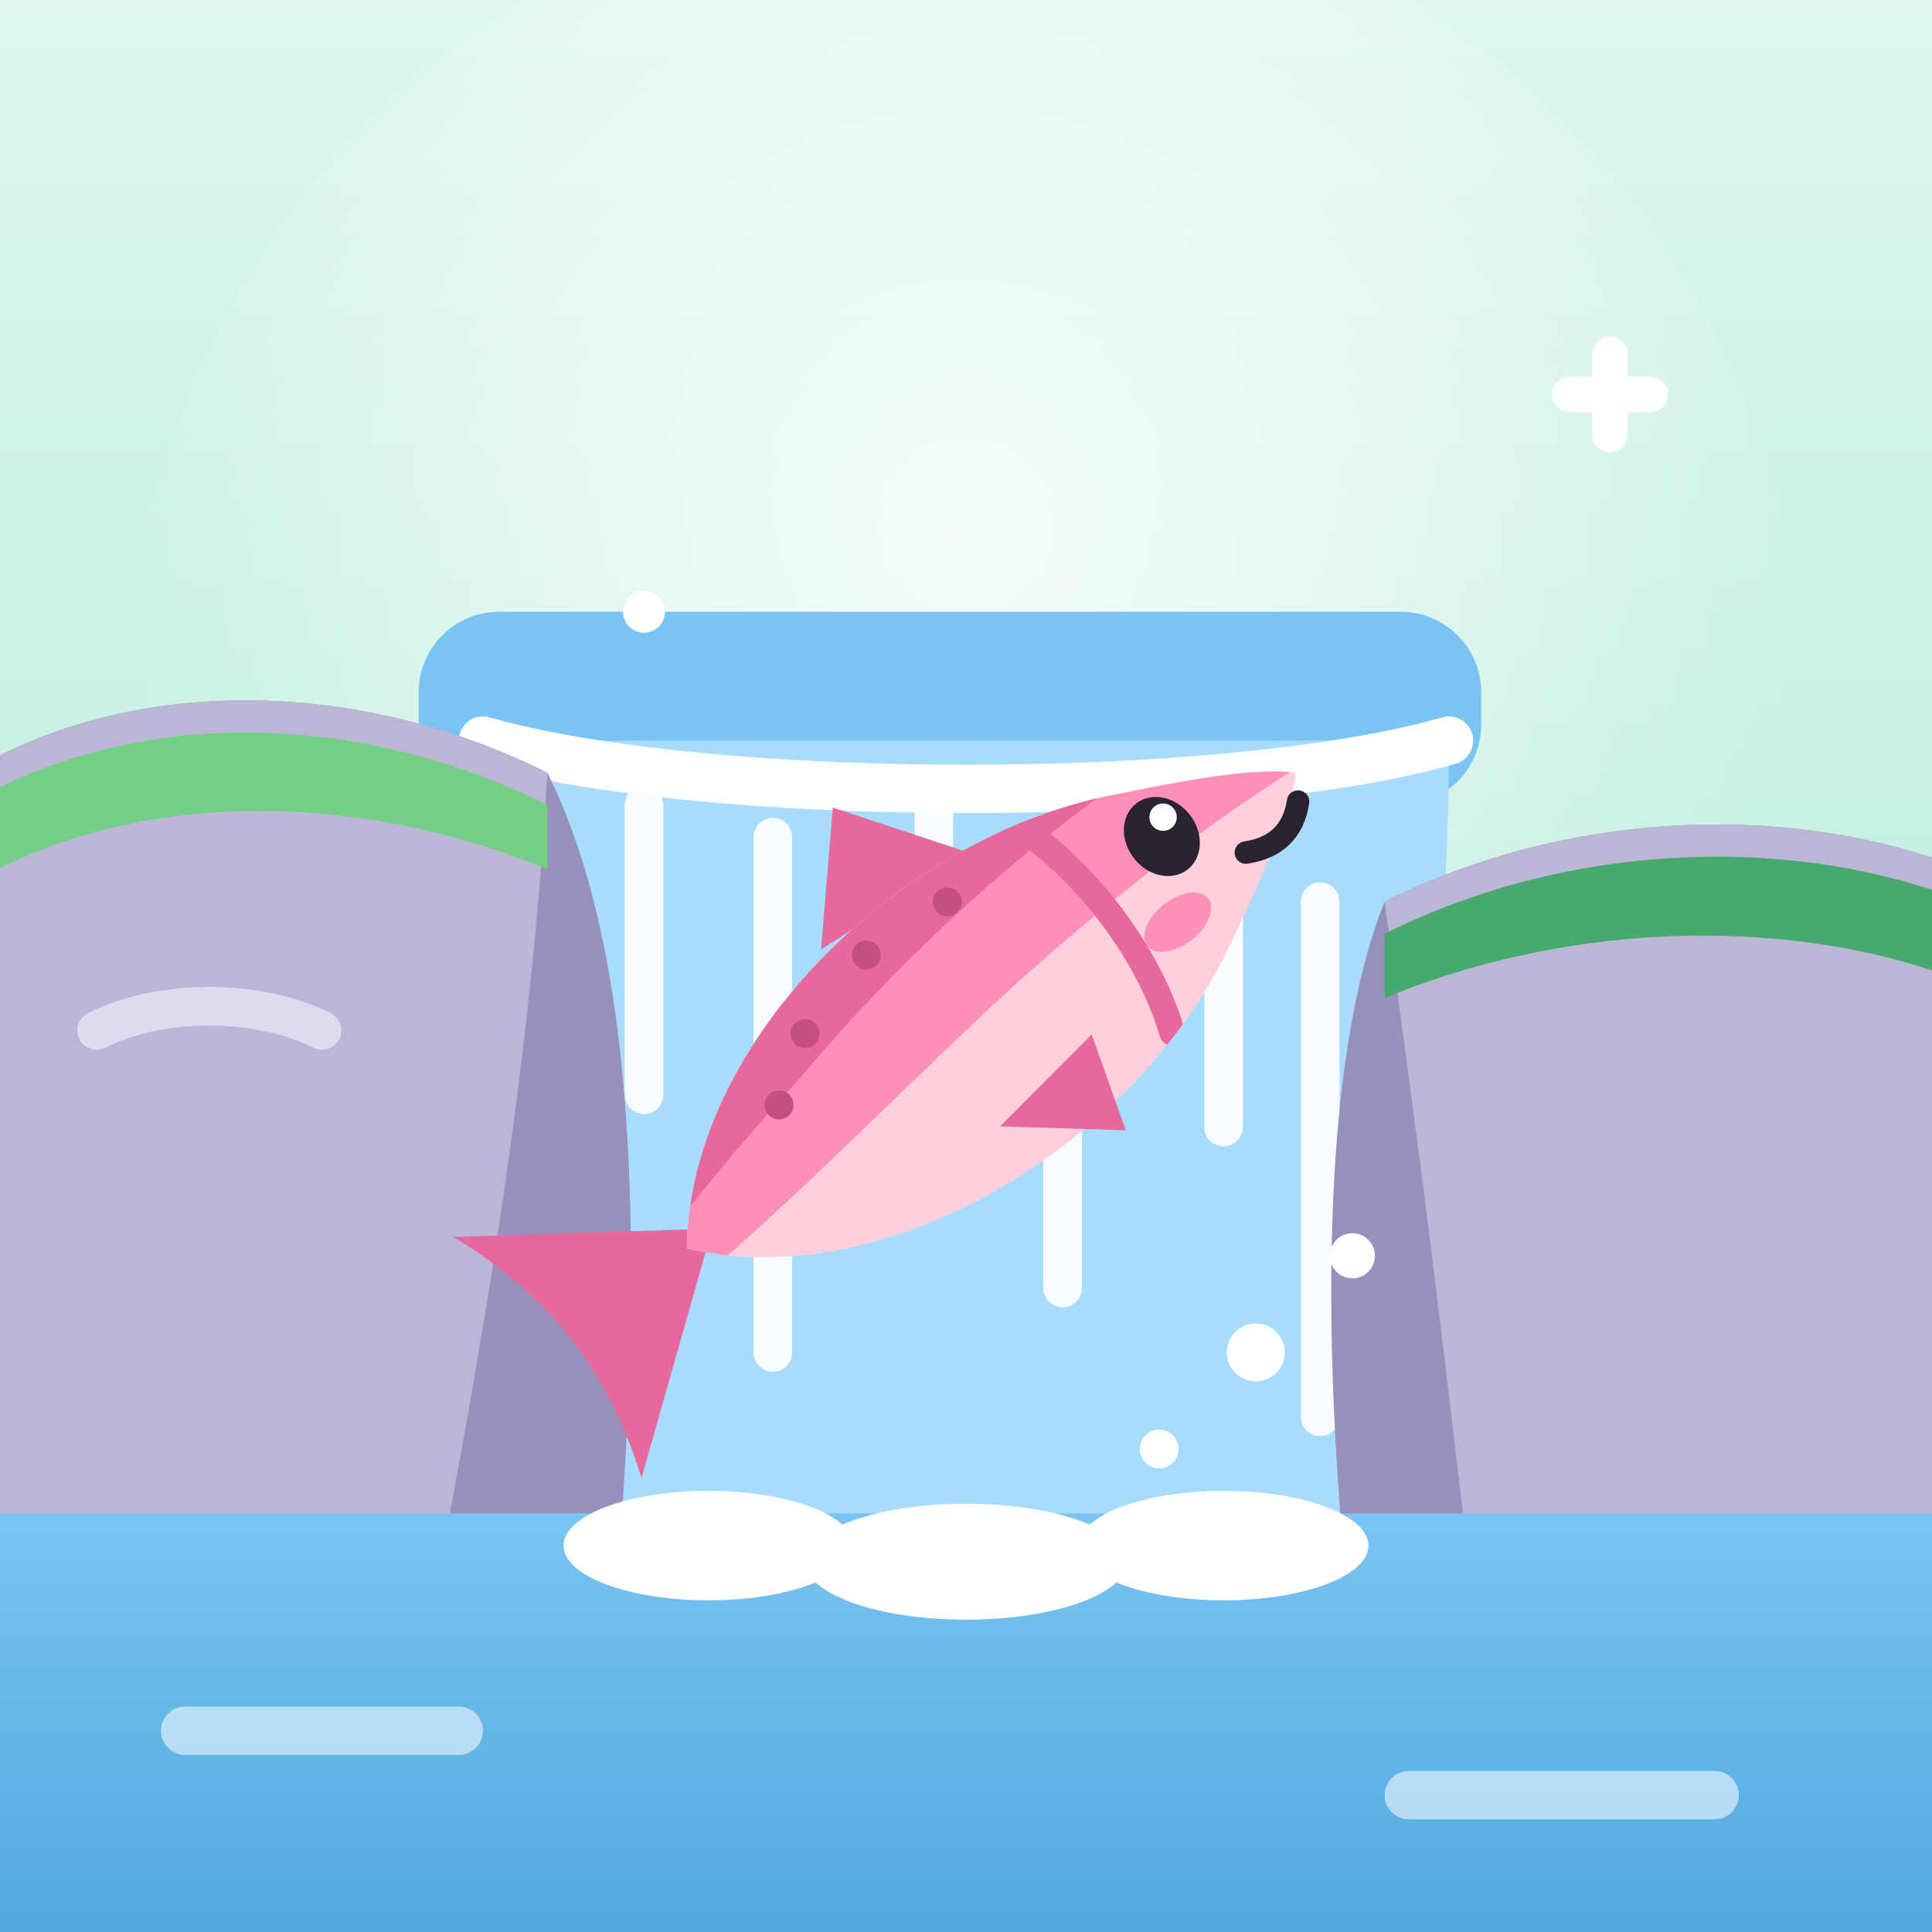
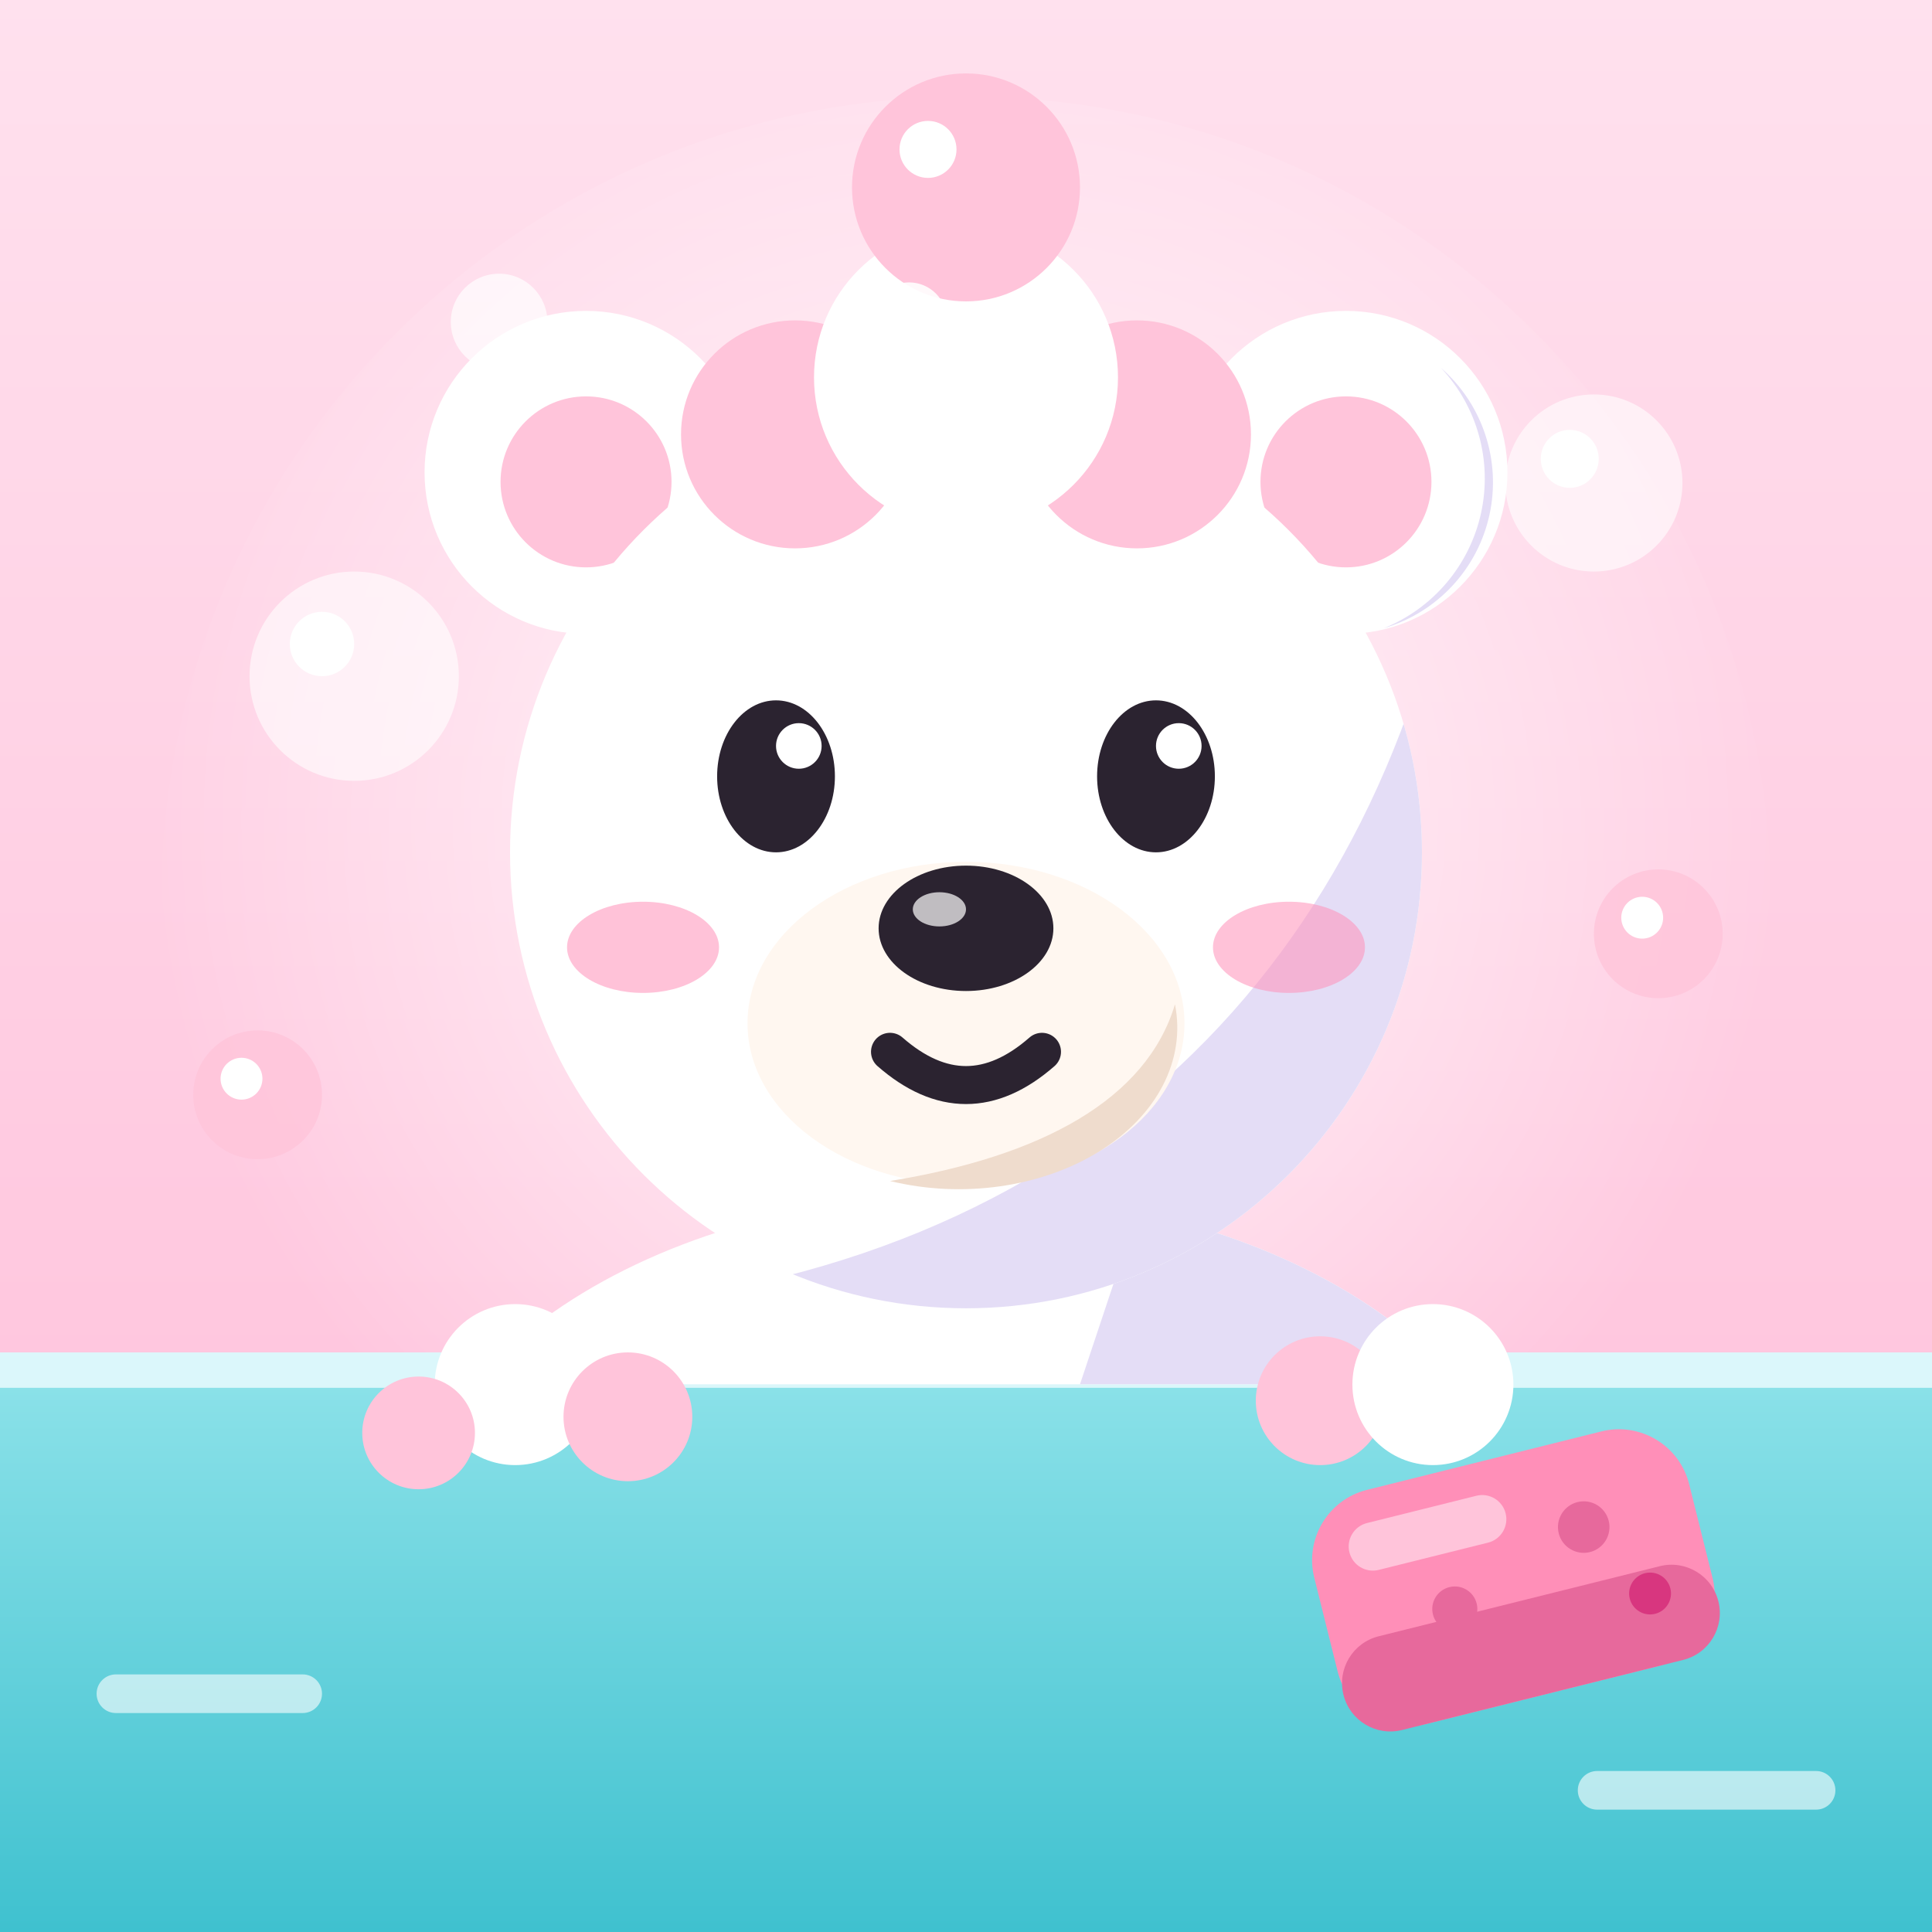
<svg xmlns="http://www.w3.org/2000/svg" viewBox="0 0 120 120">
  <defs>
    <linearGradient id="bg" x1="0" y1="0" x2="0" y2="1">
-       <stop offset="0" stop-color="#ddf7ee" />
-       <stop offset="1" stop-color="#a9e8d2" />
+       <stop offset="0" stop-color="#ffe1ee" />
+       <stop offset="1" stop-color="#ffbcd8" />
    </linearGradient>
-     <radialGradient id="glow" cx="0.5" cy="0.4" r="0.5">
-       <stop offset="0" stop-color="#fff" stop-opacity="0.8" />
+     <radialGradient id="glow" cx="0.5" cy="0.45" r="0.5">
+       <stop offset="0" stop-color="#fff" stop-opacity="0.85" />
      <stop offset="1" stop-color="#fff" stop-opacity="0" />
    </radialGradient>
-     <linearGradient id="pool" x1="0" y1="0" x2="0" y2="1">
-       <stop offset="0" stop-color="#79c4f2" />
-       <stop offset="1" stop-color="#4fa6de" />
+     <linearGradient id="pool" x1="0" y1="84" x2="0" y2="120" gradientUnits="userSpaceOnUse">
+       <stop offset="0" stop-color="#8fe3ea" />
+       <stop offset="1" stop-color="#3fc1cf" />
    </linearGradient>
-     <clipPath id="rockL">
-       <path d="M-2 48C8 42 22 42 34 48C40 60 40 80 38 102H-2Z" />
+     <clipPath id="head">
+       <circle cx="60" cy="58" r="24" />
    </clipPath>
-     <clipPath id="rockR">
-       <path d="M122 54C112 50 98 50 86 56C82 66 82 84 84 102H122Z" />
-     </clipPath>
-     <clipPath id="fish">
-       <path d="M-22 0C-14 -10 4 -12 16 -6C20 -4 24 -2 26 0C24 2 20 4 16 6C4 12 -14 10 -22 0Z" />
+     <clipPath id="body">
+       <ellipse cx="60" cy="96" rx="30" ry="20" />
    </clipPath>
  </defs>
  <rect width="120" height="120" fill="url(#bg)" />
-   <circle cx="60" cy="44" r="52" fill="url(#glow)" />
-   <rect x="26" y="38" width="66" height="12" rx="5" fill="#79c4f2" />
-   <path d="M30 46C30 64 33 80 36 96H84C87 80 90 64 90 46Z" fill="#a8dcff" />
-   <g stroke="#fff" stroke-width="2.4" stroke-linecap="round" opacity="0.9">
-     <path d="M40 50V68M48 52V84M58 50V62M66 54V80M76 50V70M82 56V88" />
+   <circle cx="60" cy="56" r="50" fill="url(#glow)" />
+   <g>
+     <circle cx="22" cy="42" r="6.5" fill="#fff" opacity="0.6" />
+     <circle cx="20" cy="40" r="2" fill="#fff" />
+     <circle cx="99" cy="30" r="5.5" fill="#fff" opacity="0.6" />
+     <circle cx="97.5" cy="28.5" r="1.8" fill="#fff" />
+     <circle cx="103" cy="58" r="4" fill="#ffc4da" opacity="0.8" />
+     <circle cx="102" cy="57" r="1.3" fill="#fff" />
+     <circle cx="16" cy="68" r="4" fill="#ffc4da" opacity="0.8" />
+     <circle cx="15" cy="67" r="1.3" fill="#fff" />
+     <circle cx="31" cy="20" r="3" fill="#fff" opacity="0.7" />
  </g>
-   <path d="M30 46C44 50 76 50 90 46" fill="none" stroke="#fff" stroke-width="3" stroke-linecap="round" />
-   <g clip-path="url(#rockL)">
-     <rect x="-2" y="40" width="44" height="64" fill="#9790ba" />
-     <path d="M-2 48C8 42 22 42 34 48C33 66 30 84 26 104H-2Z" fill="#bcb6d6" />
-     <path d="M-2 50C8 44 22 44 34 50L34 54C22 49 8 49 -2 55Z" fill="#73cf86" />
-     <path d="M6 64C10 62 16 62 20 64" fill="none" stroke="#dedaf0" stroke-width="2.4" stroke-linecap="round" />
+   <rect y="84" width="120" height="36" fill="url(#pool)" />
+   <rect y="84" width="120" height="2.2" fill="#effcff" opacity="0.8" />
+   <g fill="#fff" opacity="0.6">
+     <rect x="6" y="104" width="14" height="2.4" rx="1.2" />
+     <rect x="98" y="110" width="16" height="2.4" rx="1.2" />
  </g>
-   <g clip-path="url(#rockR)">
-     <rect x="80" y="46" width="44" height="58" fill="#9790ba" />
-     <path d="M122 54C112 50 98 50 86 56C88 70 90 86 92 104H122Z" fill="#bcb6d6" />
-     <path d="M122 56C112 52 98 52 86 58L86 62C98 57 112 57 122 61Z" fill="#48a96c" />
+   <g transform="translate(-10.8 -15.5) scale(1.18)">
+     <g clip-path="url(#body)">
+       <rect x="28" y="74" width="64" height="12" fill="#fff" />
+       <path d="M70 74H92V86H66Z" fill="#e4ddf6" />
+     </g>
+     <circle cx="40" cy="38" r="8.5" fill="#fff" />
+     <circle cx="40" cy="38.5" r="4.5" fill="#ffc4da" />
+     <circle cx="80" cy="38" r="8.5" fill="#fff" />
+     <circle cx="80" cy="38.5" r="4.5" fill="#ffc4da" />
+     <path d="M85 32.5A8.5 8.5 0 0 1 82 46.2A8 8 0 0 0 85 32.5Z" fill="#e4ddf6" />
+     <g clip-path="url(#head)">
+       <rect x="34" y="32" width="52" height="52" fill="#fff" />
+       <path d="M86 40C82 64 66 80 40 82H86Z" fill="#e4ddf6" />
+     </g>
+     <ellipse cx="60" cy="67" rx="11.5" ry="8.5" fill="#fff7f0" />
+     <path d="M71 66A11.5 8.5 0 0 1 56 75.3C64 74 69.5 71 71 66Z" fill="#efdccd" />
+     <ellipse cx="60" cy="62" rx="4.6" ry="3.3" fill="#2b2330" />
+     <ellipse cx="58.6" cy="61" rx="1.4" ry="0.9" fill="#fff" opacity="0.7" />
+     <ellipse cx="50" cy="54" rx="3.1" ry="4" fill="#2b2330" />
+     <circle cx="51.2" cy="52.4" r="1.2" fill="#fff" />
+     <ellipse cx="70" cy="54" rx="3.1" ry="4" fill="#2b2330" />
+     <circle cx="71.2" cy="52.4" r="1.2" fill="#fff" />
+     <ellipse cx="43" cy="63" rx="4" ry="2.4" fill="#ff8fb8" opacity="0.55" />
+     <ellipse cx="77" cy="63" rx="4" ry="2.4" fill="#ff8fb8" opacity="0.55" />
+     <path d="M56 68.5Q60 72 64 68.5" fill="none" stroke="#2b2330" stroke-width="2" stroke-linecap="round" />
+     <g>
+       <circle cx="51" cy="36" r="6" fill="#ffc4da" />
+       <circle cx="69" cy="36" r="6" fill="#ffc4da" />
+       <circle cx="60" cy="33" r="8" fill="#fff" />
+       <circle cx="60" cy="23" r="6" fill="#ffc4da" />
+       <path d="M66 28A8 8 0 0 1 60 41A8 8 0 0 0 66 28Z" fill="#e4ddf6" />
+       <circle cx="57" cy="30" r="2" fill="#fff" opacity="0.9" />
+       <circle cx="58" cy="21" r="1.5" fill="#fff" />
+     </g>
  </g>
-   <rect y="94" width="120" height="28" fill="url(#pool)" />
-   <g fill="#fff">
-     <ellipse cx="44" cy="96" rx="9" ry="3.4" />
-     <ellipse cx="60" cy="97" rx="10" ry="3.6" />
-     <ellipse cx="76" cy="96" rx="9" ry="3.4" />
+   <g>
+     <circle cx="32" cy="86" r="5" fill="#fff" />
+     <circle cx="39" cy="88" r="4" fill="#ffc4da" />
+     <circle cx="26" cy="89" r="3.5" fill="#ffc4da" />
+     <circle cx="82" cy="87" r="4" fill="#ffc4da" />
+     <circle cx="89" cy="86" r="5" fill="#fff" />
  </g>
-   <g fill="#fff" opacity="0.55">
-     <rect x="10" y="106" width="20" height="3" rx="1.5" />
-     <rect x="86" y="110" width="22" height="3" rx="1.5" />
+   <g transform="translate(94 98) rotate(-14)">
+     <rect x="-12" y="-7.5" width="24" height="15" rx="4.5" fill="#ff8fb8" />
+     <rect x="-12" y="1.5" width="24" height="6" rx="3" fill="#e7699c" />
+     <rect x="-9.5" y="-5.5" width="10" height="3" rx="1.5" fill="#ffc4da" />
+     <circle cx="5" cy="-2" r="1.6" fill="#e7699c" />
+     <circle cx="-4" cy="1" r="1.4" fill="#e7699c" />
+     <circle cx="8" cy="3" r="1.3" fill="#d8367f" />
  </g>
-   <g transform="translate(60 64) rotate(-38)">
-     <path d="M-20 0L-33 -9.5C-30.5 -3 -30.5 3 -33 9.5Z" fill="#e7699c" />
-     <path d="M-4 -9.5L2 -16L7 -8.5Z" fill="#e7699c" />
-     <g clip-path="url(#fish)">
-       <rect x="-24" y="-14" width="52" height="28" fill="#ffd0dc" />
-       <path d="M-24 -14H28V0C20 -1 10 -1 0 0C-10 1 -18 2 -24 2Z" fill="#ff8fb8" />
-       <path d="M-24 -14H28V-5C18 -7 4 -7 -10 -4C-16 -3 -20 -2 -24 -1Z" fill="#e7699c" />
-       <path d="M10 -9C12 -4 12 3 10 8" fill="none" stroke="#e7699c" stroke-width="1.6" stroke-linecap="round" />
-     </g>
-     <path d="M-2 6L4 11L6 5Z" fill="#e7699c" />
-     <g fill="#c4507f">
-       <circle cx="-8" cy="-6" r="0.9" />
-       <circle cx="-2" cy="-7.5" r="0.9" />
-       <circle cx="4" cy="-7" r="0.9" />
-       <circle cx="-12" cy="-3.5" r="0.9" />
-     </g>
-     <ellipse cx="17" cy="-2" rx="2.2" ry="2.6" fill="#2b2330" />
-     <circle cx="17.8" cy="-2.9" r="0.85" fill="#fff" />
-     <path d="M20.5 2Q23 3.4 25 1.5" fill="none" stroke="#2b2330" stroke-width="1.4" stroke-linecap="round" />
-     <ellipse cx="14.5" cy="2.8" rx="2.4" ry="1.4" fill="#ff4f9a" opacity="0.5" />
-   </g>
-   <g fill="#fff">
-     <circle cx="78" cy="84" r="1.8" />
-     <circle cx="84" cy="78" r="1.4" />
-     <circle cx="72" cy="90" r="1.2" />
-     <circle cx="40" cy="38" r="1.3" />
-   </g>
-   <path d="M100 22v5M97.5 24.5h5" stroke="#fff" stroke-width="2.2" stroke-linecap="round" />
</svg>
